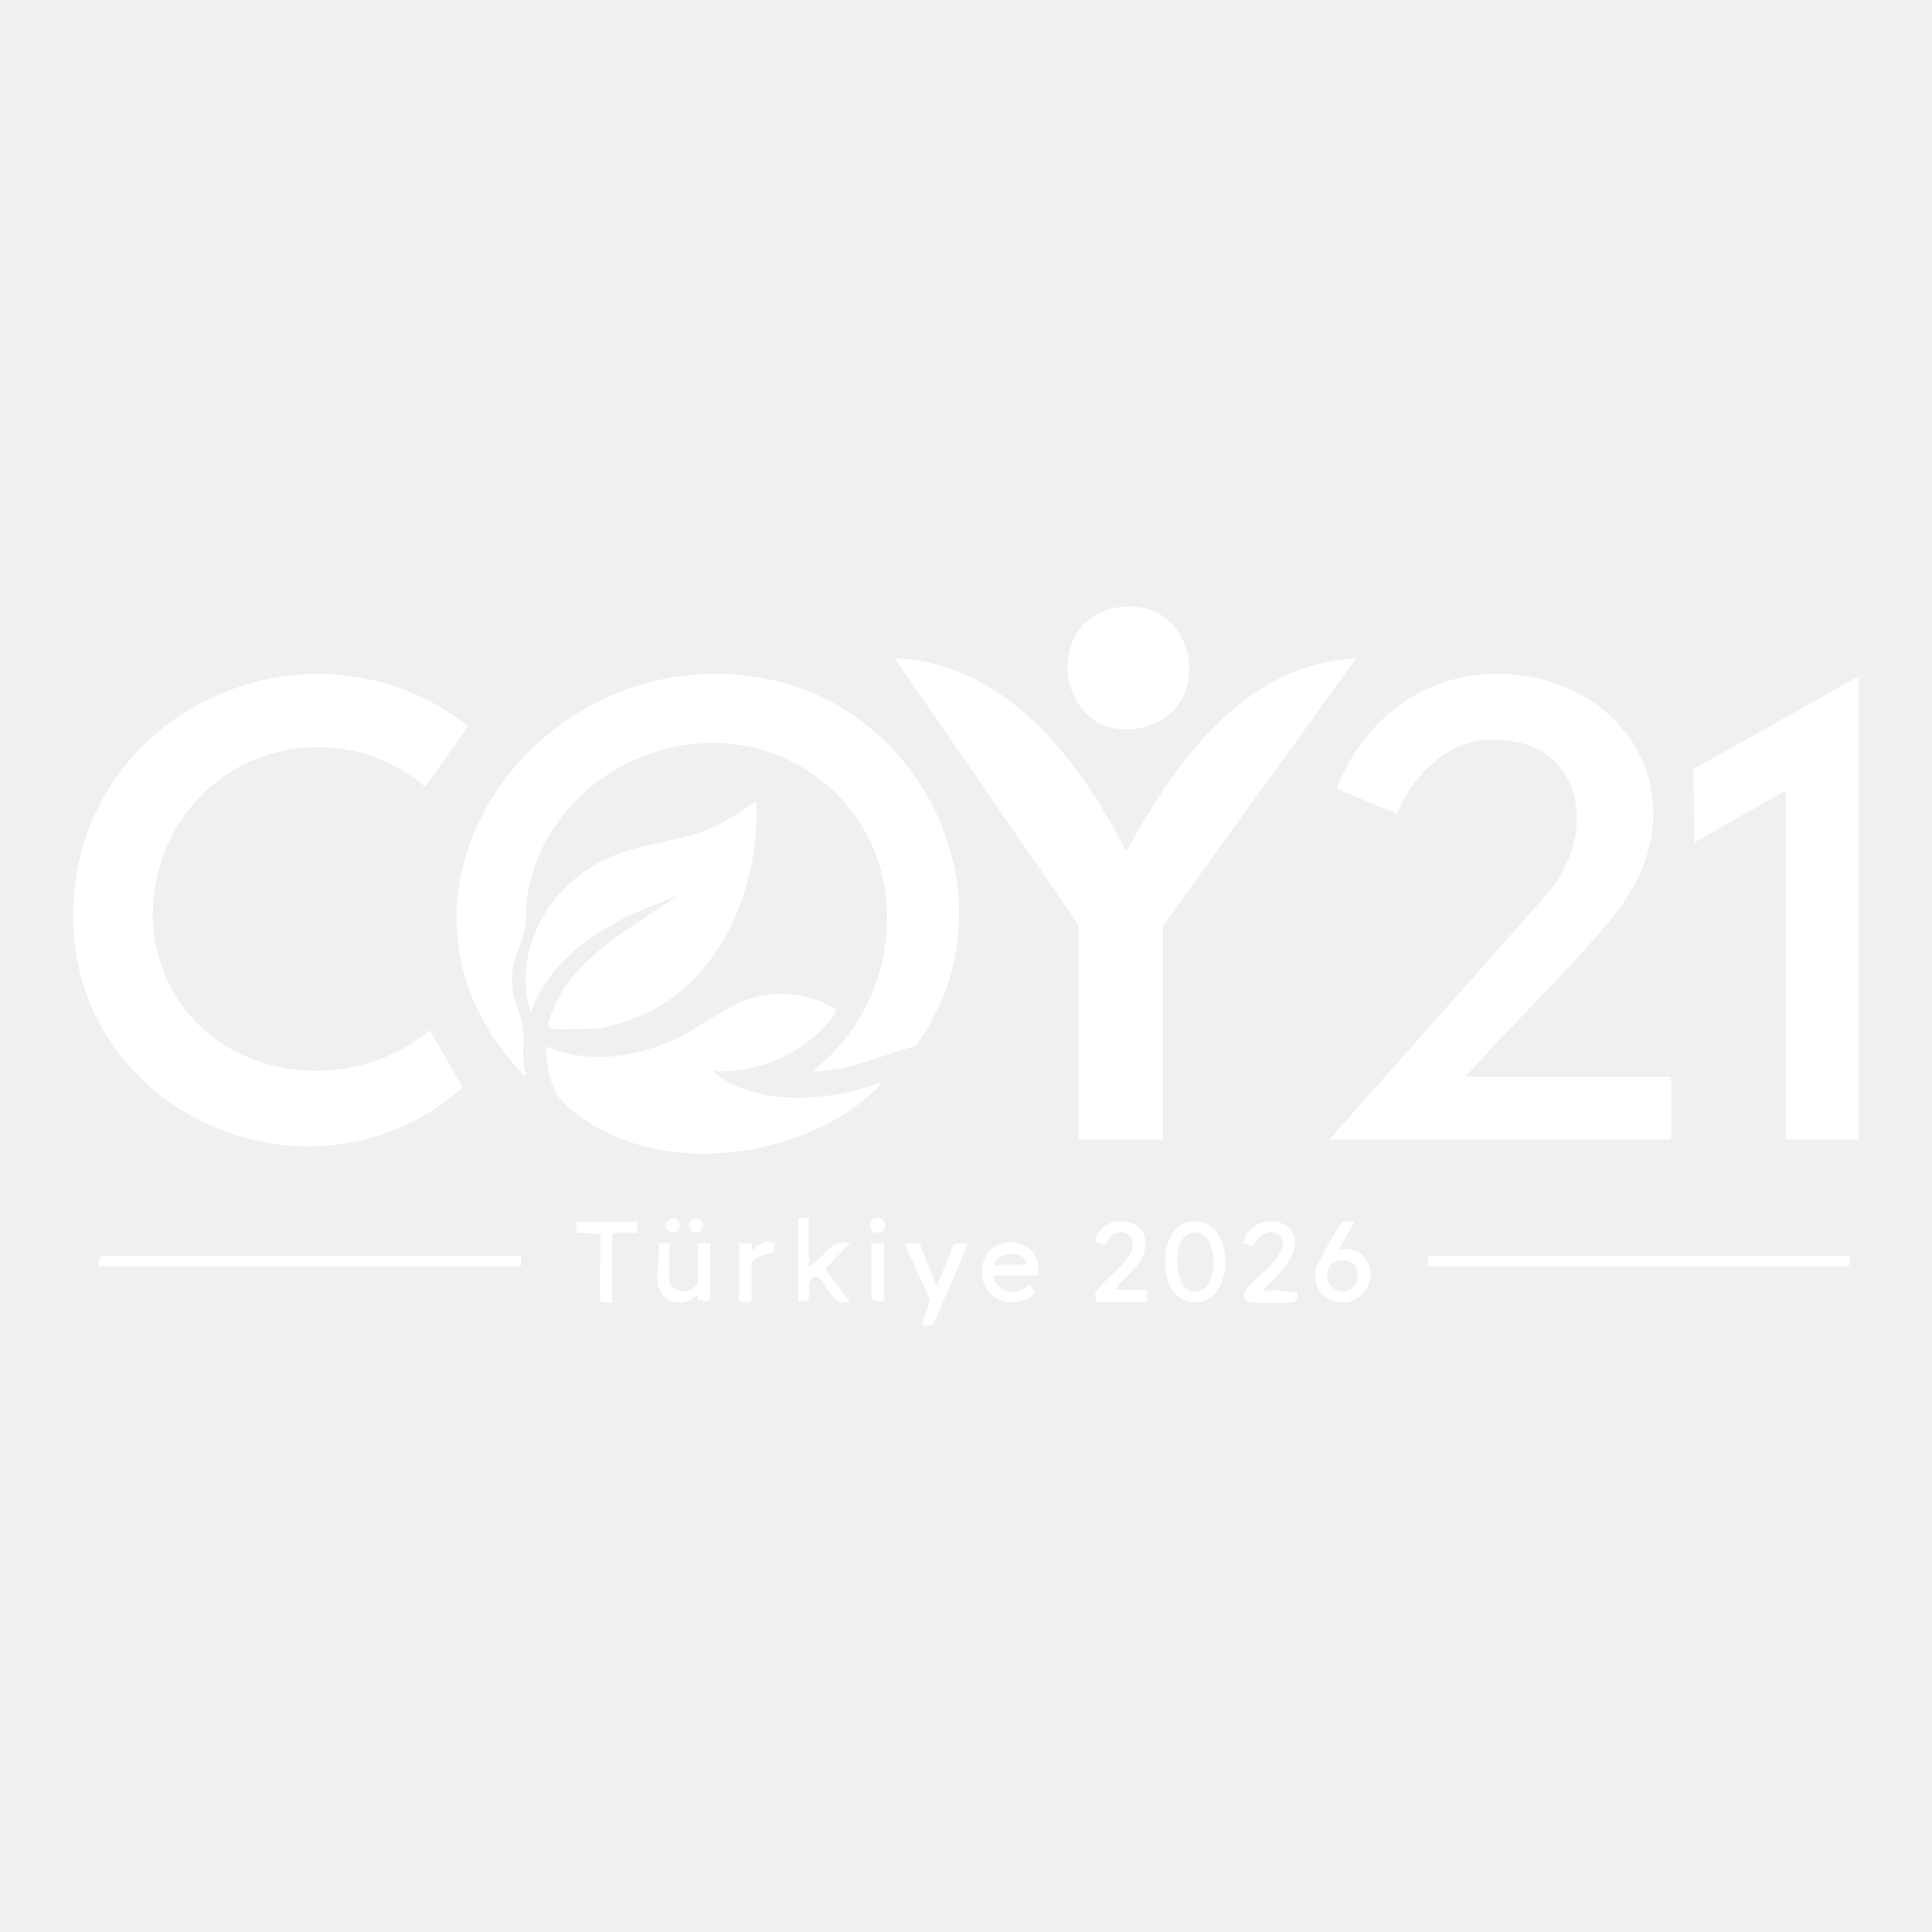
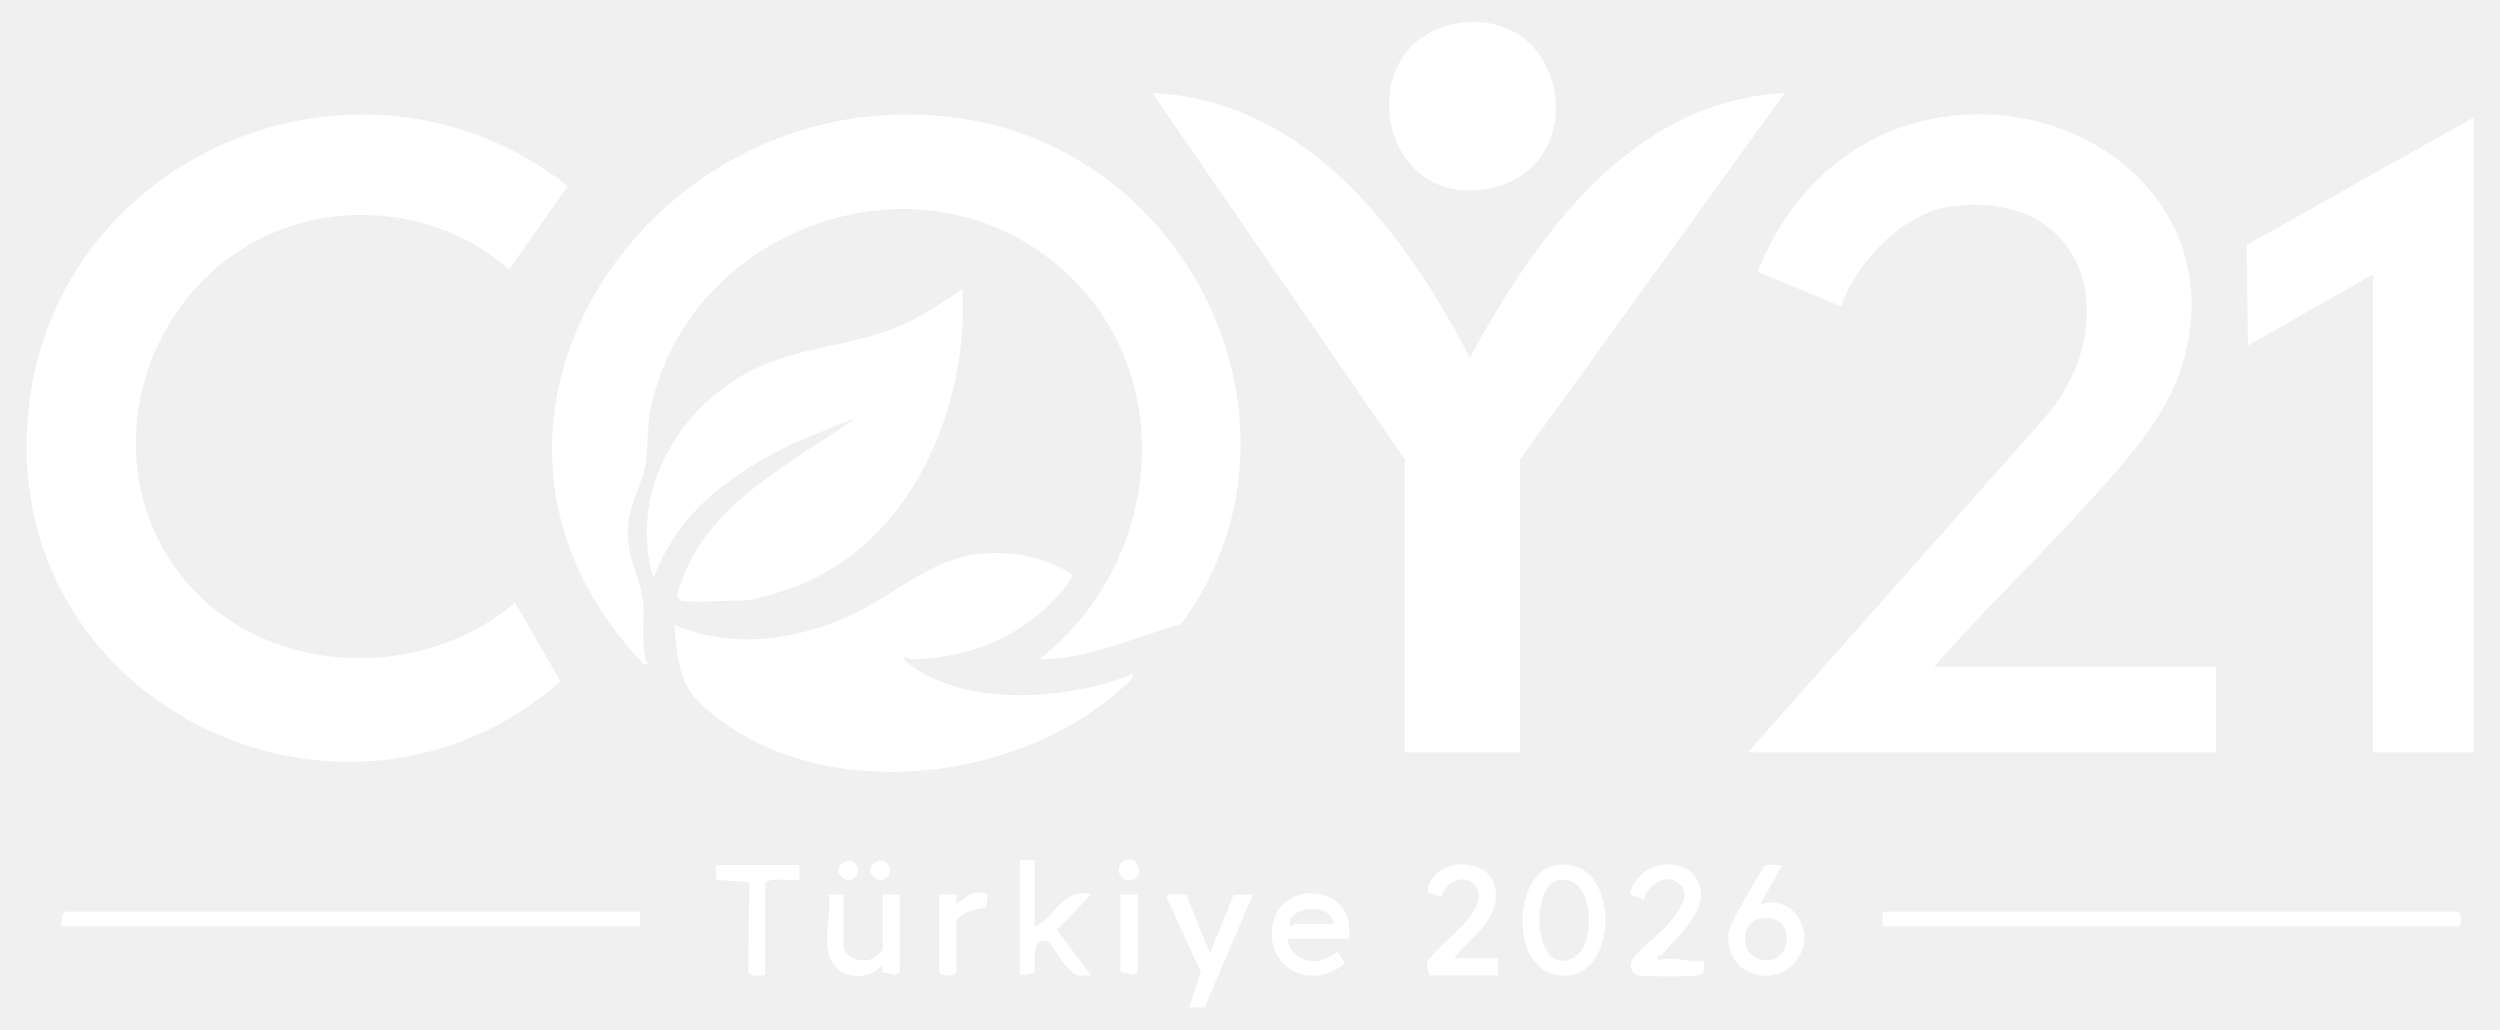
- <svg xmlns="http://www.w3.org/2000/svg" id="Layer_1" data-name="Layer 1" viewBox="0 0 1080 1080">
+ <svg xmlns="http://www.w3.org/2000/svg" id="Layer_1" data-name="Layer 1" viewBox="30 330 1020 420">
  <defs>
    <style>
      .cls-1 {
        fill: #fff;
      }
    </style>
  </defs>
  <path class="cls-1" d="M240.14,575.96l18.58,32c-86.53,75.93-225.45,11.85-217.55-105.49,7.35-109.19,135.76-163.27,220.55-96.52l-24.07,34c-27.91-24.88-70.62-29.17-103.52-11.5-44.8,24.05-62.91,83.14-36.4,127.44,29.43,49.18,99.74,55.83,142.4,20.08Z" />
  <path class="cls-1" d="M819.16,601.96h115v35h-191l121.97-137.53c31.23-37.38,17.3-91.86-38.36-85.36-20.06,2.34-39.12,22.56-45.62,40.89l-33.99-14.01c10.92-28.62,33.82-52.37,63.78-60.7,62.79-17.47,129.89,30.43,109.48,98.48-6,20-20.16,36.01-33.75,51.25-21.86,24.52-45.8,47.32-67.51,71.99Z" />
  <path class="cls-1" d="M511.87,584.67c-19.08,5.21-37.55,14.32-57.71,14.28,53.63-42.16,58-126.7-.69-166.8-58.32-39.85-142.36-5.17-157.63,63-1.98,8.82-1.32,15.04-2.22,22.97-.91,8.11-7.18,17.14-7.46,28.37-.29,11.54,4.56,17.99,5.93,27.04,1.2,7.93-.66,15.52,1.33,25.68.26,1.34,1.86,1.96-.75,1.75-95.73-99.78,7.67-245.44,134.69-221.7,92.24,17.24,141.42,128.28,84.51,205.41Z" />
  <path class="cls-1" d="M603.16,517.46l-103-149.49c62.68,2.7,103.2,57.03,129.5,107.97,27.55-50.06,65.55-104.67,128.5-107.97l-108,149.49v119.5h-47v-119.5Z" />
  <polygon class="cls-1" points="1039.16 377.96 1039.16 636.96 998.16 636.96 998.16 441.96 947.16 470.96 946.65 429.95 1039.16 377.96" />
  <path class="cls-1" d="M307.66,574.96c-.72-.2-1.41-1.33-1.35-2.3.1-1.61,3.09-9.06,4-11.06,12.77-28.33,44.77-43.98,68.85-61.15l-24.87,10.13c-25.37,12.38-47.57,27.72-57.62,55.39-10.65-34.94,10.37-70.92,42.14-85.87,18.1-8.52,38.35-9.06,56.62-16.38,9.77-3.91,18.51-10.02,27.23-15.77,2.66,48.35-21.04,104.44-69.24,121.76-4.45,1.6-15.56,5.25-19.75,5.25-5.56,0-22.06,1.1-26,0Z" />
  <path class="cls-1" d="M467.11,564.01c1.81,2.55-9.62,13.47-11.95,15.46-15.27,13.07-32.54,18.79-52.53,19.52-1.36.05-2.3-.62-3.47-1.03-.42,1.83.54,1.97,1.66,2.83,23.19,18,65.57,14.87,91.33,4.17.36,1.75-.9,2.47-1.98,3.51-43.67,42.1-129.43,51.56-175.03,8-8.31-7.94-9.13-20.49-9.98-31.51,24.09,10.07,49.92,6.41,73.02-4.48,15.95-7.52,31.82-22.03,49.73-24.27,14.28-1.79,26.87.66,39.2,7.79Z" />
  <path class="cls-1" d="M626.93,339.24c42.94-4.69,52.58,57.8,12.27,67.27-48.42,11.38-59.36-62.12-12.27-67.27Z" />
  <path class="cls-1" d="M291.16,701.96v6H55.16c-.04-2.15-.52-4.62,1.5-6h234.5Z" />
  <path class="cls-1" d="M798.16,707.96v-6h234.5c1.98,0,1.99,6,0,6h-234.5Z" />
  <path class="cls-1" d="M663.88,683.19c26.46-5.5,27.38,42.04,6.69,44.68-25.05,3.19-24.19-41.04-6.69-44.68ZM665.9,689.13c-12.63,2.53-9.65,41.91,6.99,31.05,8.63-5.63,7.42-33.93-6.99-31.05Z" />
  <path class="cls-1" d="M623.16,720.96h18v7h-28c-.42-2.23-1.57-3.66-.52-5.97,1.31-2.89,14.28-13.9,17.52-18.53,9.95-14.23-7.38-20.67-12.07-7.56l-4.95-1.44c-2.34-2.14,2.22-7.54,4.09-8.93,7.28-5.43,21.3-3.25,22.87,7,1.97,12.85-10.07,19.65-16.93,28.44Z" />
  <path class="cls-1" d="M757.15,682.97l-8.99,15.99c13.18-4.23,22.82,10.6,15.45,21.96-8.78,13.52-31.19,7.05-28.21-11.22.48-2.93,13.47-25.66,14.96-26.53s4.93.11,6.79-.2ZM746.86,705.17c-6.57,1.94-6.98,14.18,1.28,16.33,14.05,3.66,15.39-21.25-1.28-16.33Z" />
  <path class="cls-1" d="M706.17,719.98l.5,1.99c5.85-2.24,12.16,1.07,18.49-.01-.01,2.74.84,5.38-2.5,6-3.02.56-21,.56-24,0s-4.14-3.85-2.57-6.54c2.24-3.82,11.51-10.63,15.04-14.99,3.16-3.9,9.32-11.35,4-15.94-5.41-4.66-12.95.75-14.45,6.46l-5.51-2c2.2-14.89,26.61-17.25,28.81-1.22,1.21,8.83-9.9,18.82-15.4,25.18-.59.68-1.51.98-2.39,1.07Z" />
  <path class="cls-1" d="M580.16,712.96h-25c2.13,10.27,13.32,11.81,20.51,5.11l3.06,4.92c-13.21,11.27-32.42,2.72-29.5-15.47,3.2-19.94,35.17-16.12,30.94,5.44ZM574.16,706.96c-1.05-9.16-18.08-6.82-17.98-.49.04,2.43,2.35.49,2.48.49h15.5Z" />
  <path class="cls-1" d="M452.16,680.96v27c8.57-3.69,11.63-16.19,23-12.99l-13.93,14.35,13.92,18.63c-1.76-.12-3.77.32-5.47-.02-4.48-.88-11.11-13.89-12.17-14.06-8.19-1.3-4,10.6-5.79,13.14l-5.56.94v-47h6Z" />
  <path class="cls-1" d="M514.02,695.1l9.64,23.88,9.66-23.84,7.84-.16-19.66,46.04-6.34-.05,4.8-14.26-13.79-30.26c-.83-2.75,6.54-1.21,7.85-1.34Z" />
  <path class="cls-1" d="M374.16,694.96v20.5c0,5.23,7.06,7.68,11.75,5.74.85-.35,4.25-3.37,4.25-3.74v-22.5h7v31.5c-1.61,2.4-4.46-.16-7,.49l-.49-2.98c-5,5.87-15.88,5.72-19.97-1.05-4.83-7.97-.23-19.09-1.55-27.97h6.01Z" />
  <path class="cls-1" d="M356.16,682.96v6.01c-.92.94-12.26-1.68-14,1.49v37.5c-2.15-.12-6.04.86-6.86-1.64l.42-36.39-13.57-.97v-6.01h34.01Z" />
  <path class="cls-1" d="M413.16,694.96h7.01s0,4,0,4c3.88-2.97,7.73-6.74,12.85-3.86l-.8,5.43c-3.02-.35-12.06,2.46-12.06,5.93v20c0,2.04-7,2.04-7,0v-31.5Z" />
  <polygon class="cls-1" points="494.16 694.96 494.16 726.46 492.54 727.74 487.16 726.46 487.16 694.96 494.16 694.96" />
  <path class="cls-1" d="M488.82,681.1c7.31-2.5,8.3,9.15.86,7.91-4.02-.67-4.21-6.76-.86-7.91Z" />
  <path class="cls-1" d="M378.9,682.21c3.51,3.58-1.28,9.11-5.33,5.84-4.6-3.71,2-9.24,5.33-5.84Z" />
  <path class="cls-1" d="M391.9,682.21c3.51,3.58-1.28,9.11-5.33,5.84-4.6-3.71,2-9.24,5.33-5.84Z" />
</svg>
